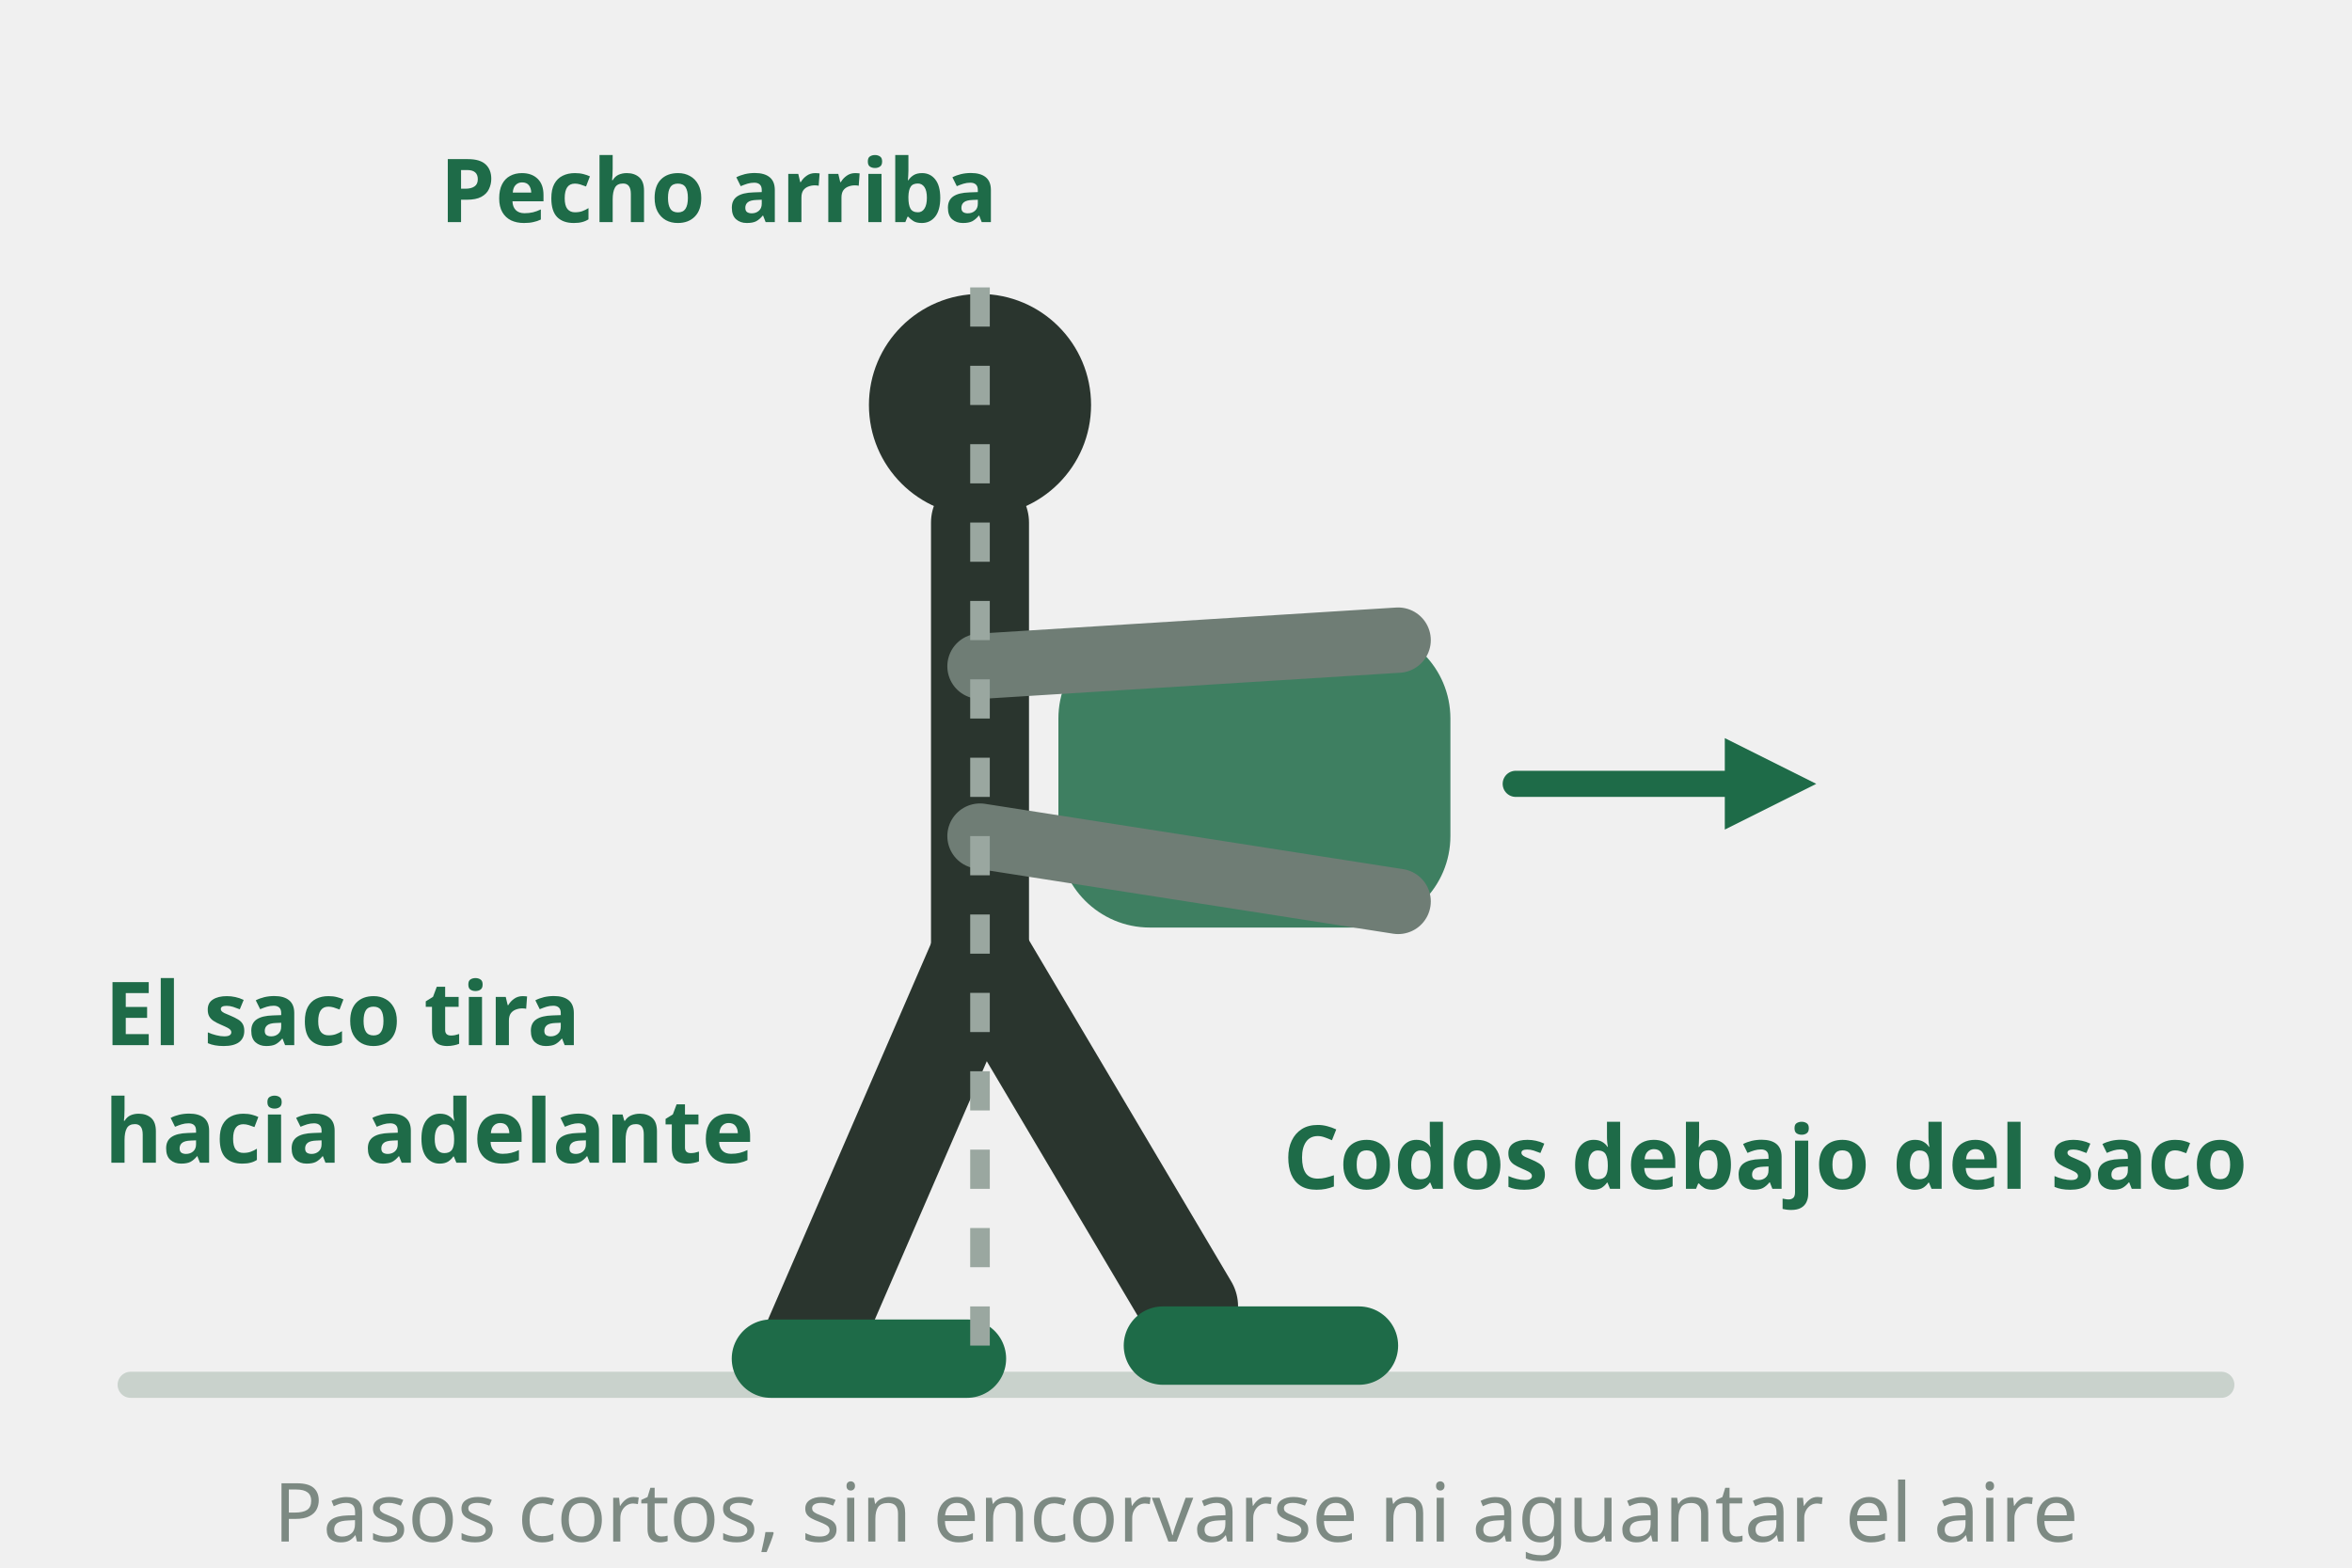
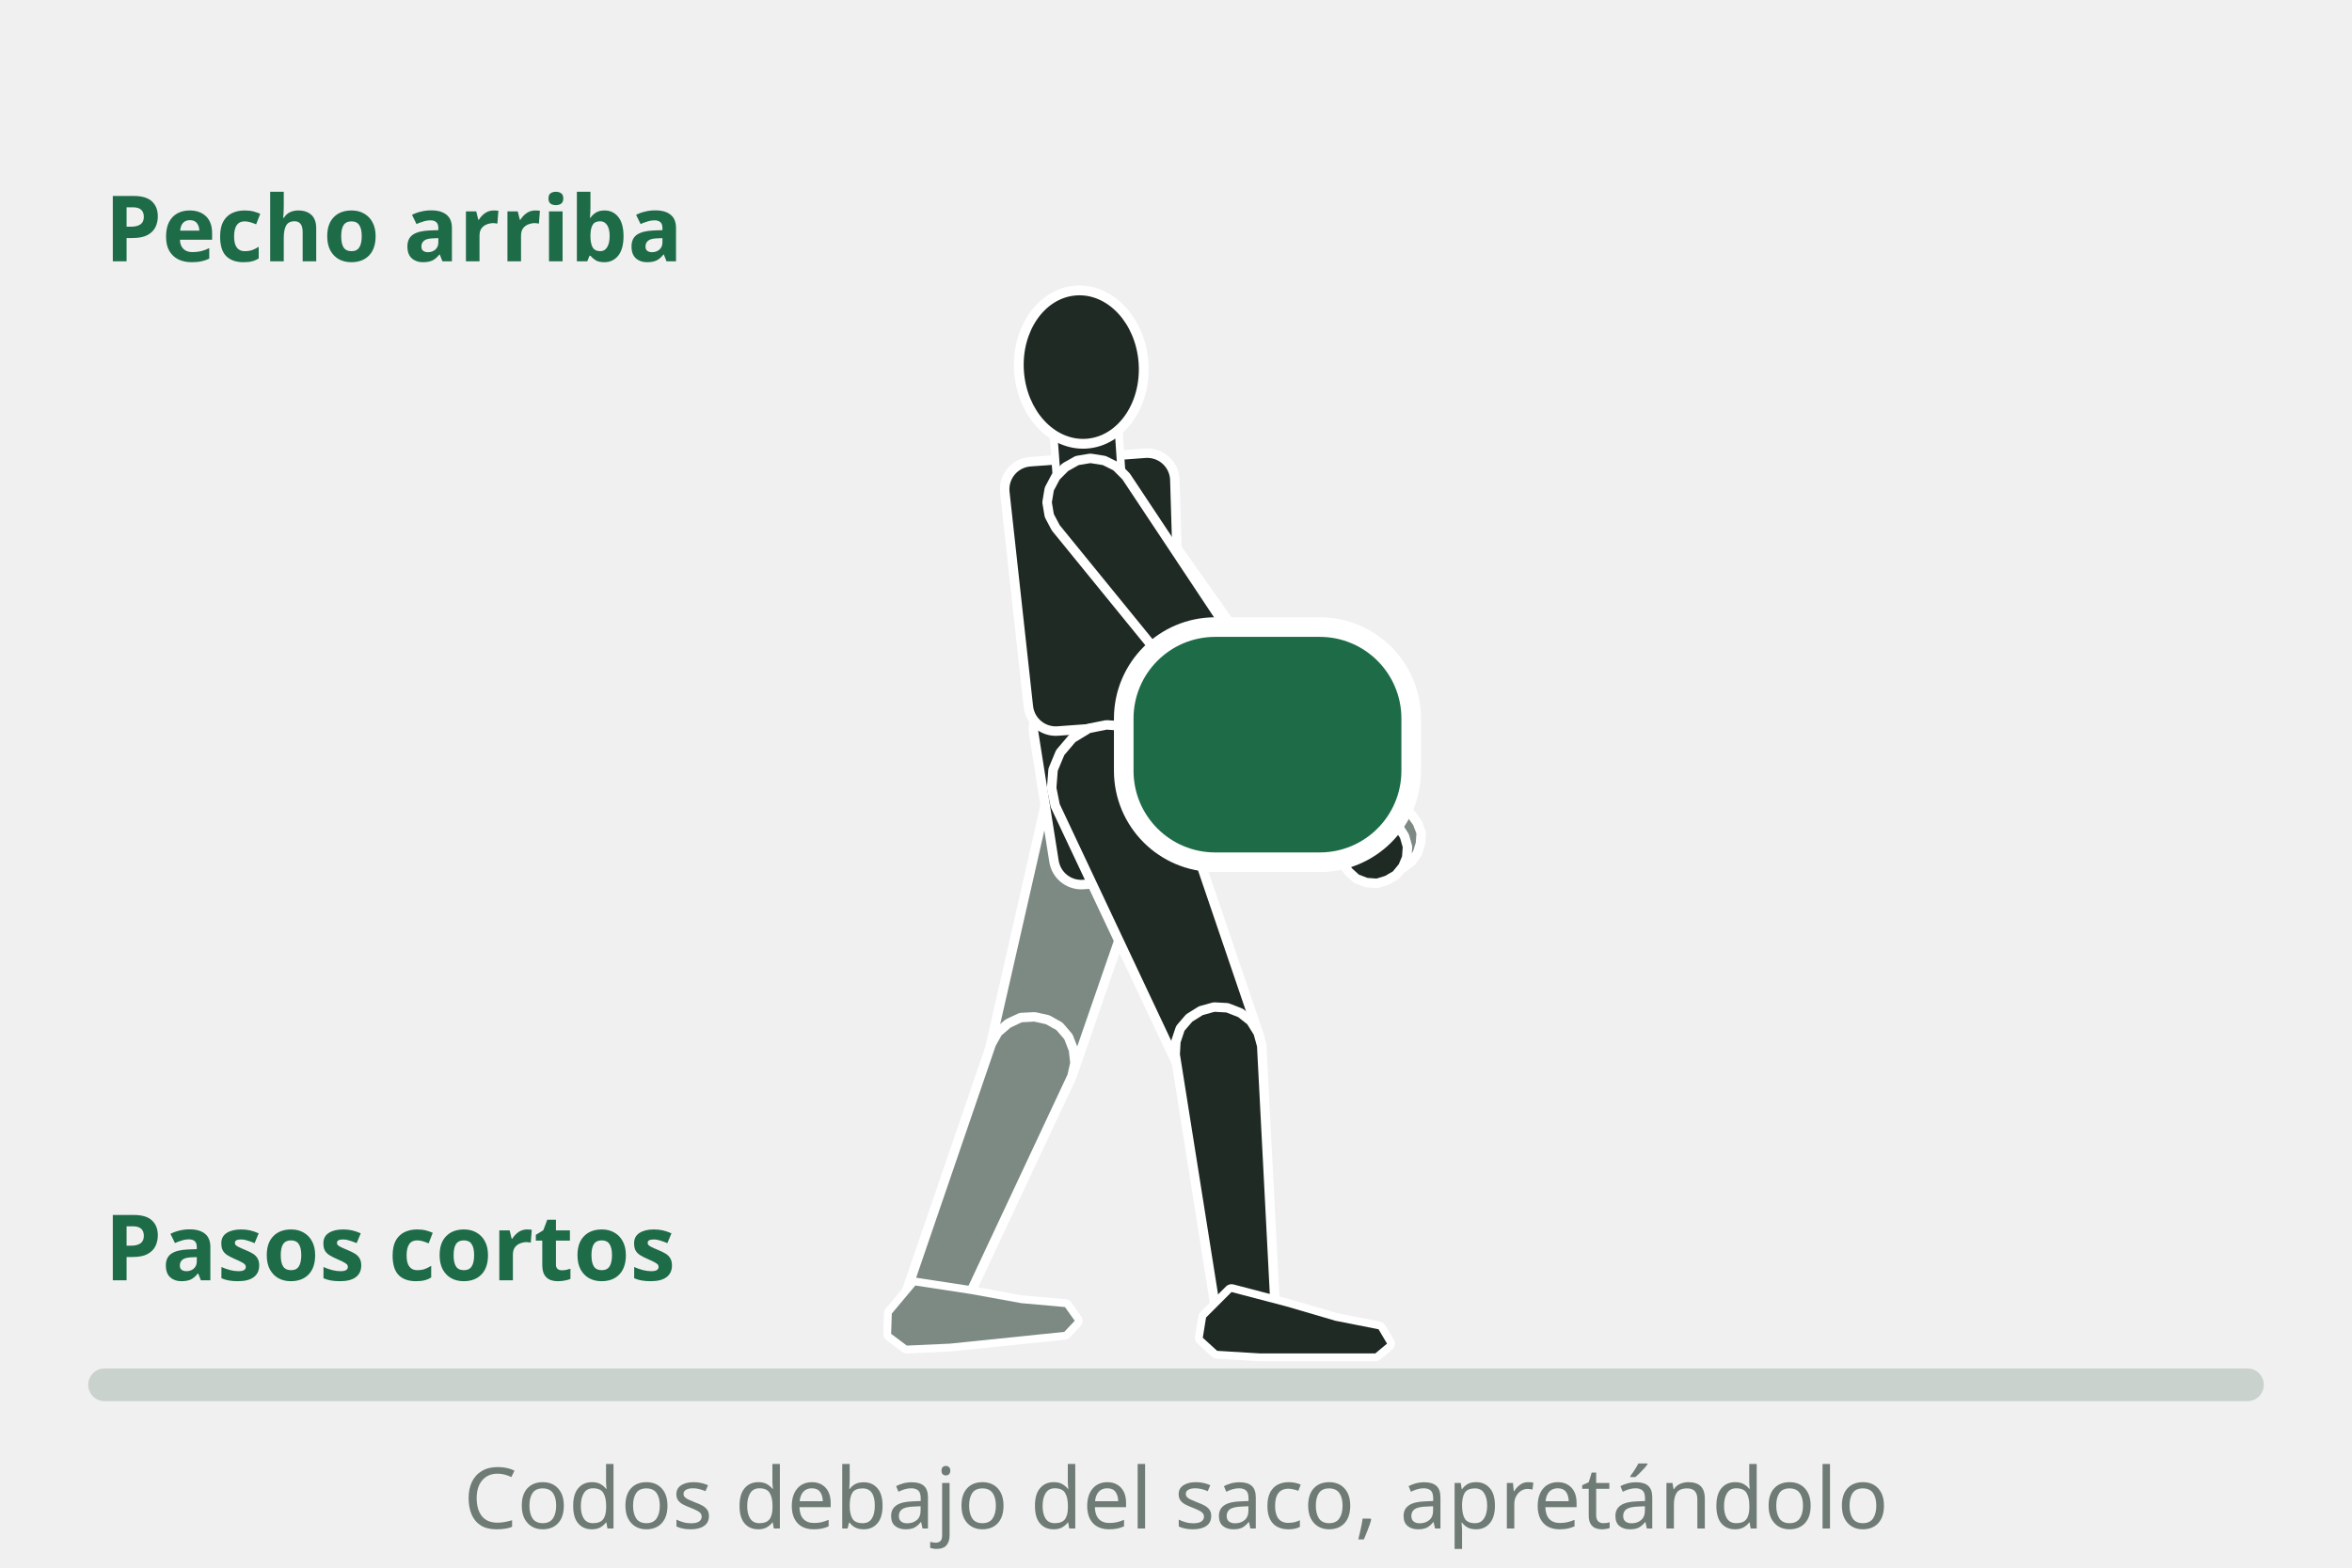
- <svg xmlns="http://www.w3.org/2000/svg" viewBox="0 0 360 240" width="360" height="240" role="img" aria-label="Paseo con el saco abrazado contra el pecho, codos debajo y pecho arriba">
+ <svg xmlns="http://www.w3.org/2000/svg" viewBox="0 0 360 240" width="360" height="240" role="img" aria-label="Caminas con el saco abrazado contra el pecho y el tronco erguido">
  <style>
-     .suelo { stroke: #c9d2cc; stroke-width: 4; stroke-linecap: round }
-     .cuerpo { stroke: #2a352e; stroke-width: 15; stroke-linecap: round; fill: none }
-     .brazo { stroke: #6f7d75; stroke-width: 10; stroke-linecap: round; fill: none }
-     .cabeza { fill: #2a352e }
-     .pie { stroke: #1E6B48; stroke-width: 12; stroke-linecap: round; fill: none }
-     .carga { fill: #1E6B48; opacity: .85 }
-     .flecha { stroke: #1E6B48; stroke-width: 4; fill: none; stroke-linecap: round }
-     .rot { fill: #1E6B48 }
-     .guia { stroke: #9aa7a0; stroke-width: 3; stroke-dasharray: 6 6; fill: none }
-     .izq { font: 600 13.5px system-ui, sans-serif; fill: #1E6B48; text-anchor: start }
-     .der { font: 600 13.5px system-ui, sans-serif; fill: #1E6B48; text-anchor: end }
-     .cen { font: 600 13.5px system-ui, sans-serif; fill: #1E6B48; text-anchor: middle }
-     .nota { font: 400 12.5px system-ui, sans-serif; fill: #7d8a83; text-anchor: middle }
+     .izq { font: 700 14px system-ui, sans-serif; fill: #1E6B48; text-anchor: start }
+     .der { font: 700 14px system-ui, sans-serif; fill: #1E6B48; text-anchor: end }
+     .cen { font: 700 14px system-ui, sans-serif; fill: #1E6B48; text-anchor: middle }
+     .mal { font: 700 14px system-ui, sans-serif; fill: #c4634f; text-anchor: middle }
+     .pie { font: 400 13px system-ui, sans-serif; fill: #6f7c75; text-anchor: middle }
  </style>
-   <line class="suelo" x1="20" y1="212" x2="340" y2="212" />
-   <text class="cen" x="110" y="34">Pecho arriba</text>
-   <circle class="cabeza" cx="150" cy="62" r="17" />
-   <path class="cuerpo" d="M150 80 V146" />
-   <rect class="carga" x="162" y="96" width="60" height="46" rx="14" />
-   <path class="brazo" d="M150 102 L214 98" />
-   <path class="brazo" d="M150 128 L214 138" />
-   <path class="cuerpo" d="M150 146 L124 206" />
-   <path class="cuerpo" d="M150 146 L182 200" />
-   <path class="pie" d="M118 208 H148" />
-   <path class="pie" d="M178 206 H208" />
-   <path class="guia" d="M150 44 V210" />
-   <text class="der" x="344" y="182">Codos debajo del saco</text>
-   <text class="izq" x="16" y="160">El saco tira</text>
-   <text class="izq" x="16" y="178">hacia adelante</text>
-   <path class="flecha" d="M232 120 H268" />
-   <path class="rot" d="M278 120 l-14 7 v-14 z" />
-   <text class="nota" x="180" y="236">Pasos cortos, sin encorvarse ni aguantar el aire</text>
+   <line x1="16" y1="212" x2="344" y2="212" stroke="#c9d2cc" stroke-width="5" stroke-linecap="round" />
+   <path d="M152.2 160.7 L151.9 162.5 L152.3 164.3 L153.2 166.0 L154.6 167.2 L156.2 168.0 L158.1 168.2 L159.9 167.9 L161.5 167.0 L162.8 165.6 L163.6 163.9 L178.0 122.3 L178.4 119.7 L177.9 117.1 L176.6 114.9 L174.7 113.1 L172.3 112.0 L169.7 111.6 L167.1 112.1 L164.9 113.4 L163.1 115.3 L162.0 117.7 Z" fill="#ffffff" stroke="#ffffff" stroke-width="2.9" stroke-linejoin="round" />
+   <path d="M152.2 160.7 L151.9 162.5 L152.3 164.3 L153.2 166.0 L154.6 167.2 L156.2 168.0 L158.1 168.2 L159.9 167.9 L161.5 167.0 L162.8 165.6 L163.6 163.9 L178.0 122.3 L178.4 119.7 L177.9 117.1 L176.6 114.9 L174.7 113.1 L172.3 112.0 L169.7 111.6 L167.1 112.1 L164.9 113.4 L163.1 115.3 L162.0 117.7 Z" fill="#7c8a83" />
+   <path d="M139.2 198.6 L138.9 199.8 L139.0 200.9 L139.5 202.0 L140.2 202.9 L141.2 203.5 L142.4 203.8 L143.5 203.7 L144.6 203.2 L145.5 202.4 L146.1 201.4 L163.4 164.5 L163.8 162.7 L163.6 160.9 L162.9 159.1 L161.7 157.7 L160.1 156.8 L158.3 156.4 L156.4 156.5 L154.7 157.3 L153.3 158.5 L152.4 160.1 Z" fill="#ffffff" stroke="#ffffff" stroke-width="2.9" stroke-linejoin="round" />
+   <path d="M139.2 198.6 L138.9 199.8 L139.0 200.9 L139.5 202.0 L140.2 202.9 L141.2 203.5 L142.4 203.8 L143.5 203.7 L144.6 203.2 L145.5 202.4 L146.1 201.4 L163.4 164.5 L163.8 162.7 L163.6 160.9 L162.9 159.1 L161.7 157.7 L160.1 156.8 L158.3 156.4 L156.4 156.5 L154.7 157.3 L153.3 158.5 L152.4 160.1 Z" fill="#7c8a83" />
+   <path d="M140.1 196.8 L148.6 198.1 L156.3 199.5 L163.0 200.1 L164.5 202.2 L162.9 203.9 L145.4 205.7 L138.8 206.0 L136.4 204.2 L136.5 201.1 Z" fill="#ffffff" stroke="#ffffff" stroke-width="2.4" stroke-linejoin="round" />
+   <path d="M140.1 196.8 L148.6 198.1 L156.3 199.5 L163.0 200.1 L164.5 202.2 L162.9 203.9 L145.4 205.7 L138.8 206.0 L136.4 204.2 L136.5 201.1 Z" fill="#7c8a83" />
+   <path d="M183.2 104.7 L184.2 105.7 L185.4 106.2 L186.8 106.4 L188.1 106.2 L189.3 105.5 L190.3 104.5 L190.8 103.2 L191.0 101.9 L190.8 100.5 L190.1 99.3 L171.7 73.2 L170.3 72.0 L168.6 71.2 L166.8 70.9 L165.0 71.3 L163.3 72.2 L162.1 73.6 L161.3 75.2 L161.0 77.1 L161.4 78.9 L162.3 80.5 Z" fill="#ffffff" stroke="#ffffff" stroke-width="2.9" stroke-linejoin="round" />
+   <path d="M183.2 104.7 L184.2 105.7 L185.4 106.2 L186.8 106.4 L188.1 106.2 L189.3 105.5 L190.3 104.5 L190.8 103.2 L191.0 101.9 L190.8 100.5 L190.1 99.3 L171.7 73.2 L170.3 72.0 L168.6 71.2 L166.8 70.9 L165.0 71.3 L163.3 72.2 L162.1 73.6 L161.3 75.2 L161.0 77.1 L161.4 78.9 L162.3 80.5 Z" fill="#7c8a83" />
+   <path d="M203.5 123.9 L204.4 124.6 L205.4 124.9 L206.4 124.9 L207.4 124.6 L208.2 124.0 L208.8 123.2 L209.2 122.2 L209.2 121.1 L208.9 120.2 L208.3 119.3 L189.8 98.9 L188.7 98.1 L187.3 97.7 L186.0 97.7 L184.7 98.1 L183.5 98.9 L182.7 100.0 L182.3 101.3 L182.3 102.7 L182.7 104.0 L183.5 105.1 Z" fill="#ffffff" stroke="#ffffff" stroke-width="2.9" stroke-linejoin="round" />
+   <path d="M203.5 123.9 L204.4 124.6 L205.4 124.9 L206.4 124.9 L207.4 124.6 L208.2 124.0 L208.8 123.2 L209.2 122.2 L209.2 121.1 L208.9 120.2 L208.3 119.3 L189.8 98.9 L188.7 98.1 L187.3 97.7 L186.0 97.7 L184.7 98.1 L183.5 98.9 L182.7 100.0 L182.3 101.3 L182.3 102.7 L182.7 104.0 L183.5 105.1 Z" fill="#7c8a83" />
+   <path d="M209.3 131.3 L210.4 132.1 L211.7 132.6 L213.1 132.6 L214.4 132.2 L215.5 131.4 L216.3 130.3 L216.7 129.0 L216.8 127.6 L216.3 126.3 L215.5 125.2 L208.6 119.0 L207.6 118.3 L206.5 117.9 L205.3 117.9 L204.2 118.3 L203.3 119.0 L202.6 119.9 L202.2 121.0 L202.2 122.2 L202.6 123.3 L203.2 124.2 Z" fill="#ffffff" stroke="#ffffff" stroke-width="2.9" stroke-linejoin="round" />
+   <path d="M209.3 131.3 L210.4 132.1 L211.7 132.6 L213.1 132.6 L214.4 132.2 L215.5 131.4 L216.3 130.3 L216.7 129.0 L216.8 127.6 L216.3 126.3 L215.5 125.2 L208.6 119.0 L207.6 118.3 L206.5 117.9 L205.3 117.9 L204.2 118.3 L203.3 119.0 L202.6 119.9 L202.2 121.0 L202.2 122.2 L202.6 123.3 L203.2 124.2 Z" fill="#7c8a83" />
+   <path d="M162.4 111.6 L165.5 131.2 L176.0 130.5 L176.4 110.6 Z" fill="#ffffff" stroke="#ffffff" stroke-width="9.9" stroke-linejoin="round" />
+   <path d="M162.4 111.6 L165.5 131.2 L176.0 130.5 L176.4 110.6 Z" fill="#1f2a24" stroke="#1f2a24" stroke-width="7.0" stroke-linejoin="round" />
+   <path d="M158.0 74.9 L161.6 107.7 L176.6 106.6 L175.6 73.6 Z" fill="#ffffff" stroke="#ffffff" stroke-width="9.9" stroke-linejoin="round" />
+   <path d="M158.0 74.9 L161.6 107.7 L176.6 106.6 L175.6 73.6 Z" fill="#1f2a24" stroke="#1f2a24" stroke-width="7.0" stroke-linejoin="round" />
+   <path d="M170.4 62.5 L170.1 61.2 L169.4 60.0 L168.3 59.1 L167.1 58.6 L165.7 58.4 L164.4 58.7 L163.2 59.5 L162.3 60.5 L161.7 61.8 L161.6 63.1 L162.6 76.7 L162.9 78.1 L163.6 79.3 L164.6 80.2 L165.9 80.7 L167.3 80.8 L168.6 80.5 L169.8 79.8 L170.7 78.8 L171.2 77.5 L171.3 76.1 Z" fill="#ffffff" stroke="#ffffff" stroke-width="2.4" stroke-linejoin="round" />
+   <path d="M170.4 62.5 L170.1 61.2 L169.4 60.0 L168.3 59.1 L167.1 58.6 L165.7 58.4 L164.4 58.7 L163.2 59.5 L162.3 60.5 L161.7 61.8 L161.6 63.1 L162.6 76.7 L162.9 78.1 L163.6 79.3 L164.6 80.2 L165.9 80.7 L167.3 80.8 L168.6 80.5 L169.8 79.8 L170.7 78.8 L171.2 77.5 L171.3 76.1 Z" fill="#1f2a24" />
+   <ellipse cx="165.5" cy="56.2" rx="10.3" ry="12.5" fill="#ffffff" transform="rotate(-4.0 165.5 56.2)" />
+   <ellipse cx="165.5" cy="56.2" rx="8.8" ry="11.0" fill="#1f2a24" transform="rotate(-4.0 165.5 56.2)" />
+   <path d="M181.0 163.0 L181.9 164.6 L183.3 165.8 L185.0 166.6 L186.9 166.7 L188.7 166.3 L190.3 165.3 L191.5 163.9 L192.2 162.2 L192.4 160.4 L192.0 158.6 L177.8 116.9 L176.4 114.6 L174.4 112.9 L172.0 111.9 L169.4 111.7 L166.9 112.2 L164.6 113.6 L162.9 115.6 L161.9 118.0 L161.7 120.6 L162.2 123.1 Z" fill="#ffffff" stroke="#ffffff" stroke-width="2.9" stroke-linejoin="round" />
+   <path d="M181.0 163.0 L181.9 164.6 L183.3 165.8 L185.0 166.6 L186.9 166.7 L188.7 166.3 L190.3 165.3 L191.5 163.9 L192.2 162.2 L192.4 160.4 L192.0 158.6 L177.8 116.9 L176.4 114.6 L174.4 112.9 L172.0 111.9 L169.4 111.7 L166.9 112.2 L164.6 113.6 L162.9 115.6 L161.9 118.0 L161.7 120.6 L162.2 123.1 Z" fill="#1f2a24" />
+   <path d="M187.0 201.7 L187.3 202.8 L188.0 203.8 L188.9 204.5 L190.0 204.9 L191.1 205.0 L192.3 204.7 L193.2 204.1 L194.0 203.1 L194.4 202.1 L194.5 200.9 L192.4 160.2 L191.9 158.4 L190.9 156.8 L189.5 155.7 L187.7 155.0 L185.9 154.9 L184.1 155.4 L182.5 156.4 L181.3 157.8 L180.7 159.6 L180.6 161.4 Z" fill="#ffffff" stroke="#ffffff" stroke-width="2.9" stroke-linejoin="round" />
+   <path d="M187.0 201.7 L187.3 202.8 L188.0 203.8 L188.9 204.5 L190.0 204.9 L191.1 205.0 L192.3 204.7 L193.2 204.1 L194.0 203.1 L194.4 202.1 L194.5 200.9 L192.4 160.2 L191.9 158.4 L190.9 156.8 L189.5 155.7 L187.7 155.0 L185.9 154.9 L184.1 155.4 L182.5 156.4 L181.3 157.8 L180.7 159.6 L180.6 161.4 Z" fill="#1f2a24" />
+   <path d="M188.5 197.8 L196.9 200.0 L204.4 202.2 L211.0 203.5 L212.3 205.7 L210.5 207.2 L192.9 207.2 L186.3 206.8 L184.1 204.8 L184.6 201.7 Z" fill="#ffffff" stroke="#ffffff" stroke-width="2.4" stroke-linejoin="round" />
+   <path d="M188.5 197.8 L196.9 200.0 L204.4 202.2 L211.0 203.5 L212.3 205.7 L210.5 207.2 L192.9 207.2 L186.3 206.8 L184.1 204.8 L184.6 201.7 Z" fill="#1f2a24" />
+   <path d="M182.4 105.2 L183.3 106.1 L184.6 106.8 L185.9 107.0 L187.3 106.7 L188.5 106.1 L189.5 105.1 L190.1 103.9 L190.3 102.5 L190.1 101.2 L189.4 99.9 L171.8 73.4 L170.4 72.0 L168.8 71.2 L166.9 70.9 L165.1 71.2 L163.5 72.1 L162.2 73.4 L161.3 75.1 L161.0 76.9 L161.3 78.7 L162.2 80.4 Z" fill="#ffffff" stroke="#ffffff" stroke-width="2.9" stroke-linejoin="round" />
+   <path d="M182.4 105.2 L183.3 106.1 L184.6 106.8 L185.9 107.0 L187.3 106.7 L188.5 106.1 L189.5 105.1 L190.1 103.9 L190.3 102.5 L190.1 101.2 L189.4 99.9 L171.8 73.4 L170.4 72.0 L168.8 71.2 L166.9 70.9 L165.1 71.2 L163.5 72.1 L162.2 73.4 L161.3 75.1 L161.0 76.9 L161.3 78.7 L162.2 80.4 Z" fill="#1f2a24" />
+   <path d="M201.7 125.3 L202.5 126.0 L203.4 126.4 L204.4 126.4 L205.4 126.2 L206.3 125.6 L207.0 124.8 L207.4 123.9 L207.4 122.8 L207.2 121.8 L206.6 121.0 L189.2 99.6 L188.1 98.8 L186.9 98.3 L185.5 98.2 L184.1 98.5 L183.0 99.3 L182.1 100.3 L181.6 101.6 L181.5 103.0 L181.9 104.3 L182.6 105.5 Z" fill="#ffffff" stroke="#ffffff" stroke-width="2.9" stroke-linejoin="round" />
+   <path d="M201.7 125.3 L202.5 126.0 L203.4 126.4 L204.4 126.4 L205.4 126.2 L206.3 125.6 L207.0 124.8 L207.4 123.9 L207.4 122.8 L207.2 121.8 L206.6 121.0 L189.2 99.6 L188.1 98.8 L186.9 98.3 L185.5 98.2 L184.1 98.5 L183.0 99.3 L182.1 100.3 L181.6 101.6 L181.5 103.0 L181.9 104.3 L182.6 105.5 Z" fill="#1f2a24" />
+   <path d="M207.0 133.0 L208.0 133.9 L209.3 134.4 L210.7 134.5 L212.0 134.1 L213.2 133.4 L214.1 132.3 L214.6 131.1 L214.7 129.7 L214.3 128.3 L213.6 127.2 L206.9 120.7 L206.0 119.9 L204.9 119.5 L203.8 119.4 L202.6 119.7 L201.6 120.4 L200.9 121.3 L200.5 122.3 L200.4 123.5 L200.7 124.6 L201.3 125.6 Z" fill="#ffffff" stroke="#ffffff" stroke-width="2.9" stroke-linejoin="round" />
+   <path d="M207.0 133.0 L208.0 133.9 L209.3 134.4 L210.7 134.5 L212.0 134.1 L213.2 133.4 L214.1 132.3 L214.6 131.1 L214.7 129.7 L214.3 128.3 L213.6 127.2 L206.9 120.7 L206.0 119.9 L204.9 119.5 L203.8 119.4 L202.6 119.7 L201.6 120.4 L200.9 121.3 L200.5 122.3 L200.4 123.5 L200.7 124.6 L201.3 125.6 Z" fill="#1f2a24" />
+   <rect x="172" y="96" width="44" height="36" rx="14" fill="#1E6B48" stroke="#fff" stroke-width="3" />
+   <text class="izq" x="16" y="40">Pecho arriba</text>
+   <text class="izq" x="16" y="196">Pasos cortos</text>
+   <text class="pie" x="180" y="234">Codos debajo del saco, apretándolo</text>
</svg>
